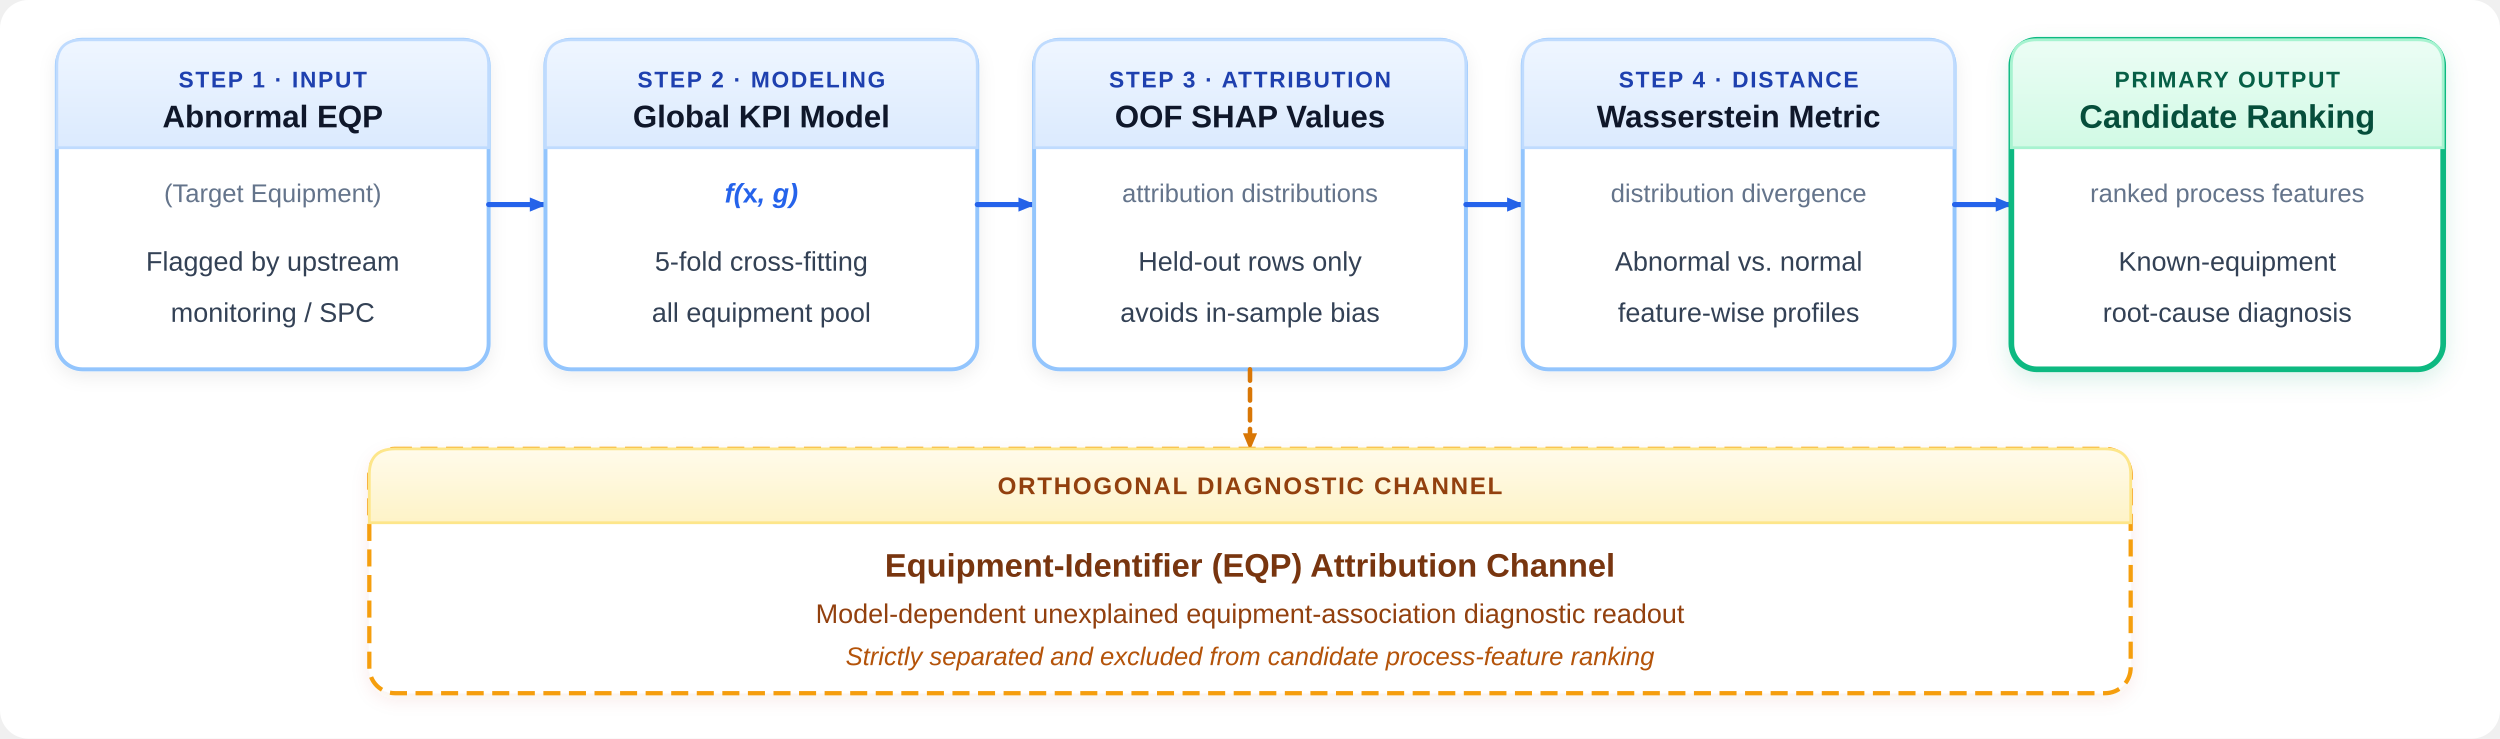
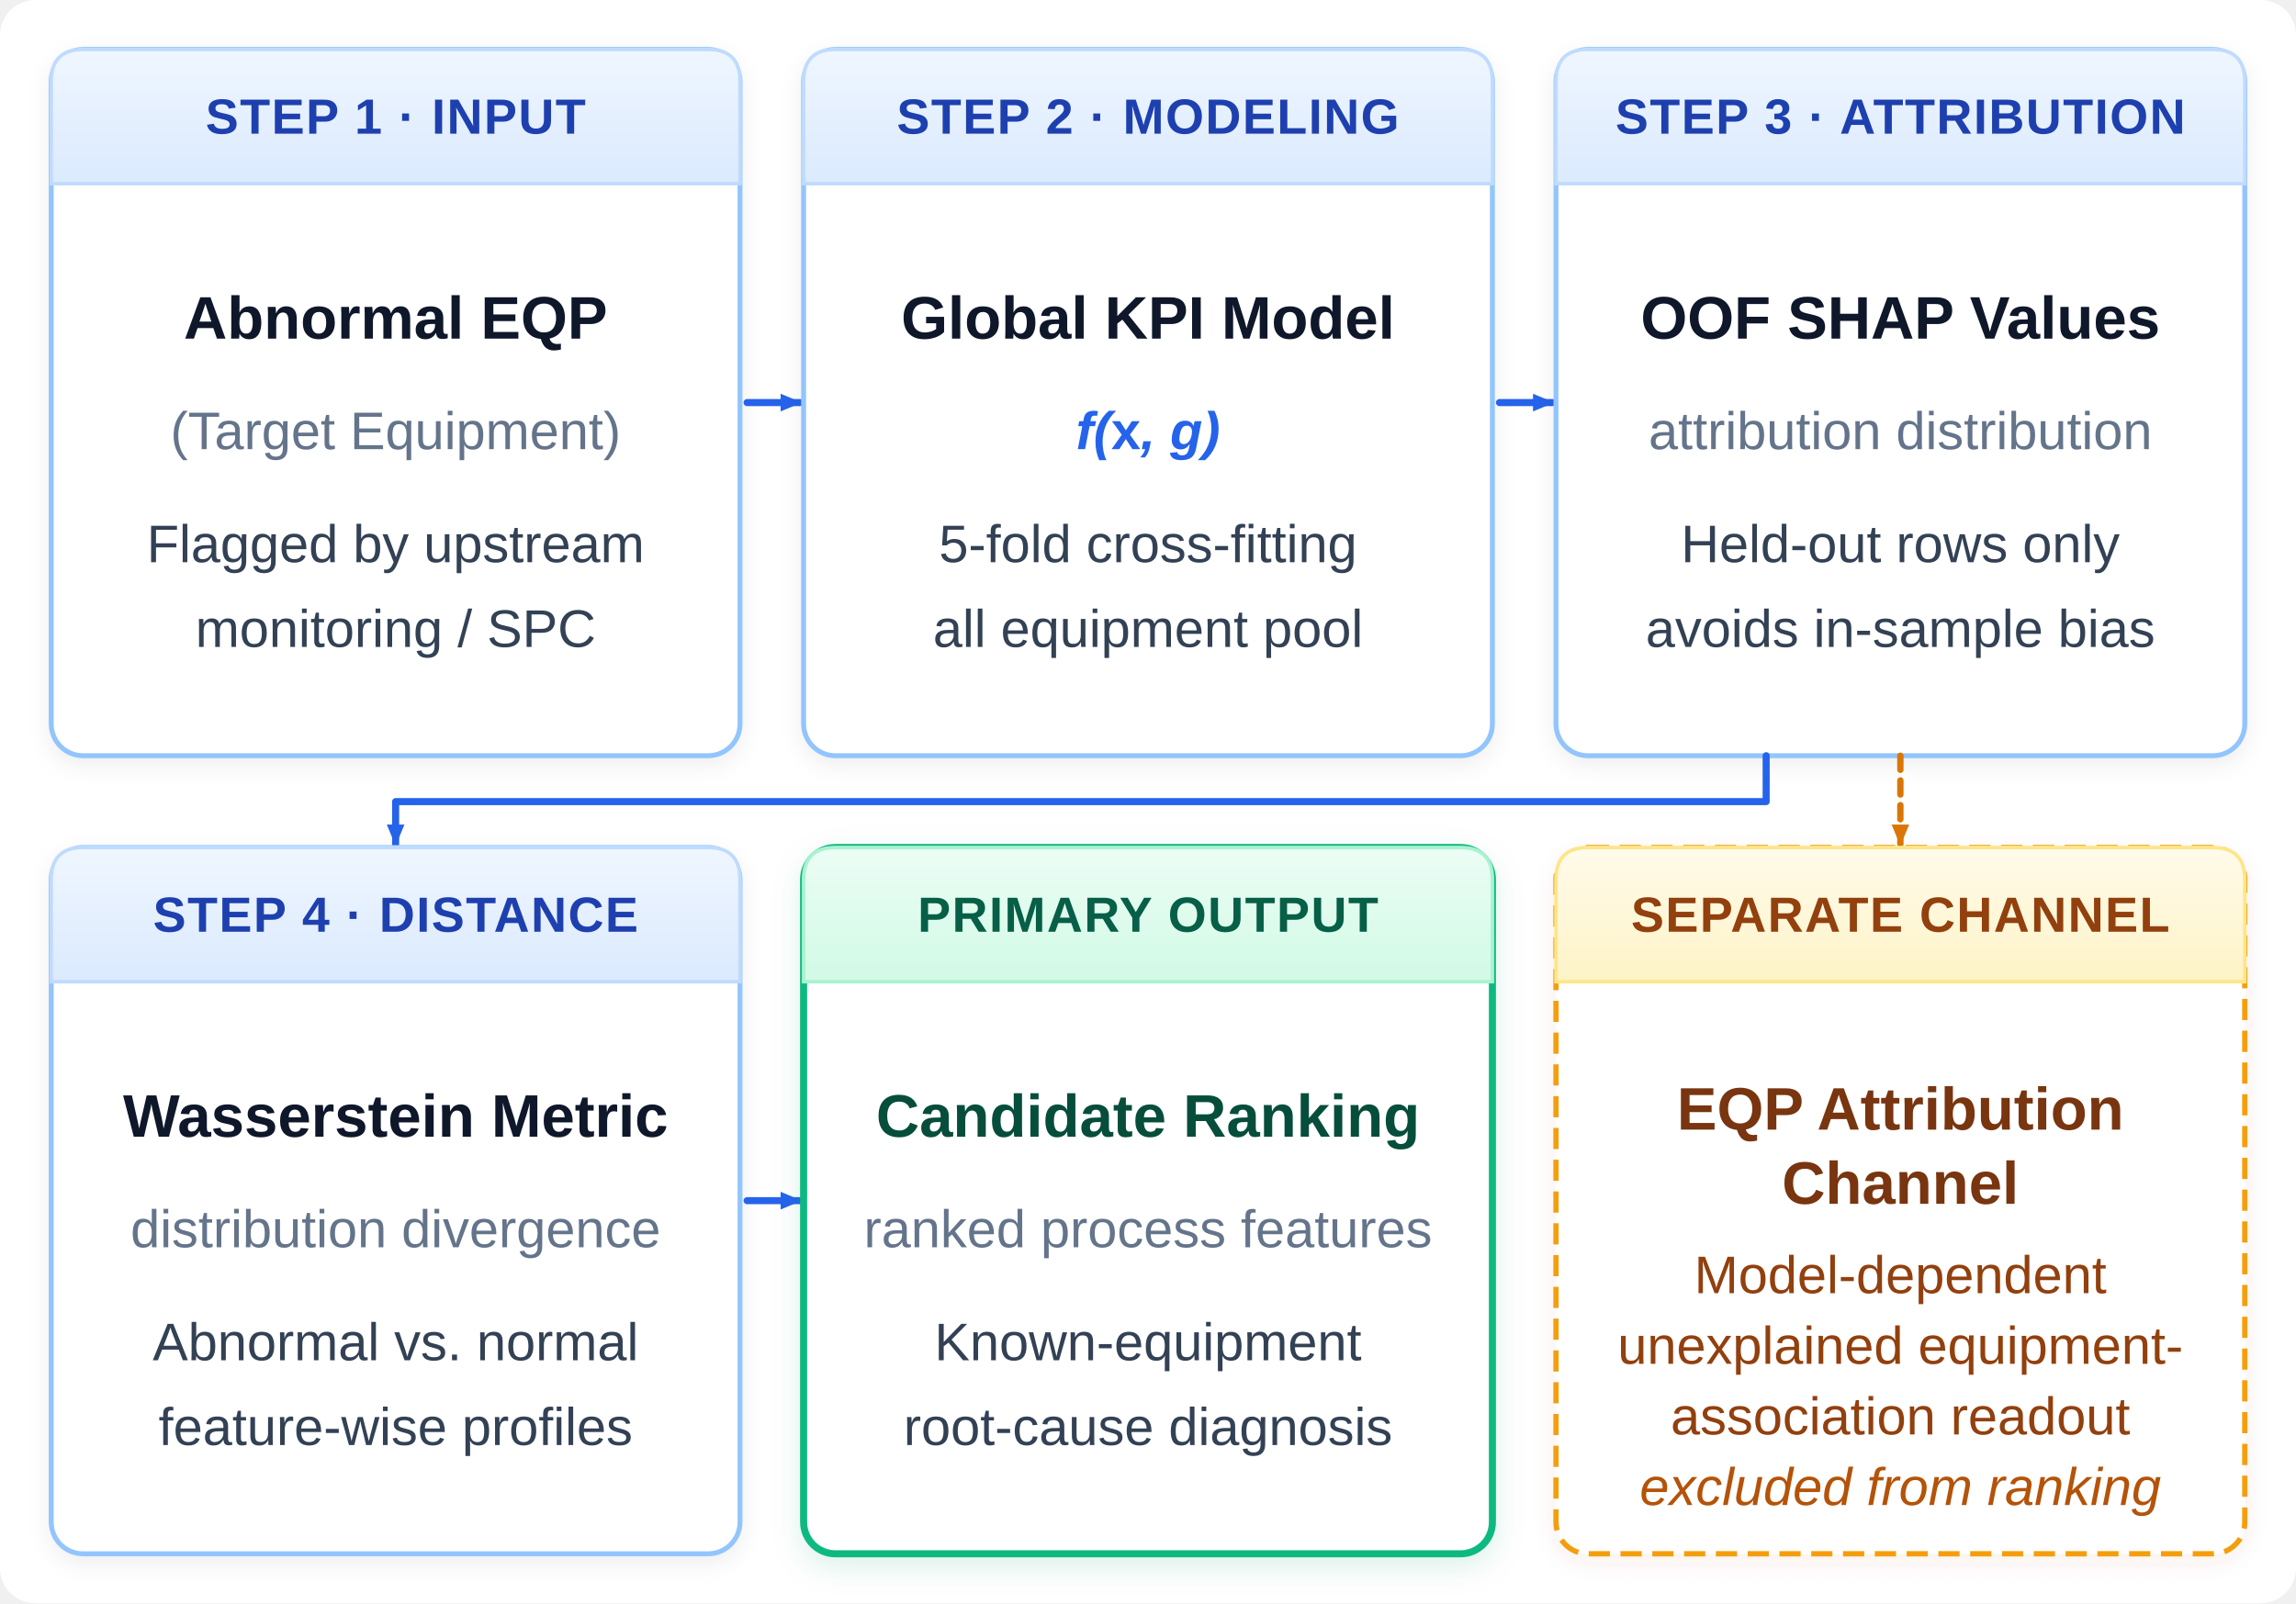
- <svg xmlns="http://www.w3.org/2000/svg" viewBox="0 0 880 260" width="100%" height="100%" font-family="Arial, Helvetica, sans-serif">
+ <svg xmlns="http://www.w3.org/2000/svg" viewBox="0 0 650 454" width="100%" height="100%" font-family="Arial, Helvetica, sans-serif">
  <defs>
    <filter id="card-shadow" x="-8%" y="-10%" width="120%" height="130%" filterUnits="userSpaceOnUse">
      <feDropShadow dx="0" dy="2" stdDeviation="3" flood-color="#0f172a" flood-opacity="0.07" />
    </filter>
    <filter id="output-shadow" x="-8%" y="-10%" width="120%" height="130%" filterUnits="userSpaceOnUse">
      <feDropShadow dx="0" dy="3" stdDeviation="4" flood-color="#059669" flood-opacity="0.14" />
    </filter>
    <filter id="eqp-shadow" x="-4%" y="-10%" width="110%" height="130%" filterUnits="userSpaceOnUse">
      <feDropShadow dx="0" dy="2" stdDeviation="3" flood-color="#b45309" flood-opacity="0.08" />
    </filter>
    <linearGradient id="header-grad-blue" x1="0%" y1="0%" x2="0%" y2="100%">
      <stop offset="0%" stop-color="#eff6ff" />
      <stop offset="100%" stop-color="#dbeafe" />
    </linearGradient>
    <linearGradient id="header-grad-green" x1="0%" y1="0%" x2="0%" y2="100%">
      <stop offset="0%" stop-color="#ecfdf5" />
      <stop offset="100%" stop-color="#d1fae5" />
    </linearGradient>
    <linearGradient id="header-grad-amber" x1="0%" y1="0%" x2="0%" y2="100%">
      <stop offset="0%" stop-color="#fffbeb" />
      <stop offset="100%" stop-color="#fef3c7" />
    </linearGradient>
    <marker id="arrow-main-head" markerWidth="8" markerHeight="8" refX="6.5" refY="3.5" orient="auto" markerUnits="userSpaceOnUse">
      <path d="M1,1 L7,3.5 L1,6 Z" fill="#2563eb" />
    </marker>
    <marker id="arrow-branch-head" markerWidth="8" markerHeight="8" refX="6.5" refY="3.5" orient="auto" markerUnits="userSpaceOnUse">
      <path d="M1,1 L7,3.5 L1,6 Z" fill="#d97706" />
    </marker>
    <style>
      .node-main { fill: #ffffff; stroke: #93c5fd; stroke-width: 1.4; filter: url(#card-shadow); }
      .node-output { fill: #ffffff; stroke: #10b981; stroke-width: 2.0; filter: url(#output-shadow); }
      .node-eqp { fill: #ffffff; stroke: #f59e0b; stroke-width: 1.5; stroke-dasharray: 6 3; filter: url(#eqp-shadow); }

      .header-bg-main { fill: url(#header-grad-blue); stroke: #bfdbfe; stroke-width: 1; }
      .header-bg-output { fill: url(#header-grad-green); stroke: #a7f3d0; stroke-width: 1; }
      .header-bg-eqp { fill: url(#header-grad-amber); stroke: #fde68a; stroke-width: 1; }

-       .step-tag { font-size: 8px; font-weight: 700; fill: #1e40af; letter-spacing: 0.6px; }
-       .step-tag-out { font-size: 8px; font-weight: 700; fill: #065f46; letter-spacing: 0.6px; }
-       .step-tag-eqp { font-size: 8.5px; font-weight: 700; fill: #92400e; letter-spacing: 0.6px; }
+       .step-tag { font-size: 14px; font-weight: 700; fill: #1e40af; letter-spacing: 0.4px; }
+       .step-tag-out { font-size: 14px; font-weight: 700; fill: #065f46; letter-spacing: 0.4px; }
+       .step-tag-eqp { font-size: 14px; font-weight: 700; fill: #92400e; letter-spacing: 0.4px; }

-       .card-title { font-size: 11px; font-weight: 700; fill: #0f172a; }
-       .card-title-out { font-size: 11.5px; font-weight: 800; fill: #064e3b; }
-       .card-title-eqp { font-size: 11.5px; font-weight: 700; fill: #78350f; }
+       .card-title { font-size: 17px; font-weight: 700; fill: #0f172a; }
+       .card-title-out { font-size: 17px; font-weight: 800; fill: #064e3b; }
+       .card-title-eqp { font-size: 17px; font-weight: 700; fill: #78350f; }

-       .card-sub { font-size: 9.5px; fill: #2563eb; font-weight: 600; font-style: italic; }
-       .card-sub-muted { font-size: 9px; fill: #64748b; }
-       .card-desc { font-size: 9.5px; fill: #334155; }
+       .card-sub { font-size: 15px; fill: #2563eb; font-weight: 600; font-style: italic; }
+       .card-sub-muted { font-size: 15px; fill: #64748b; }
+       .card-desc { font-size: 15px; fill: #334155; }

-       .eqp-desc { font-size: 9.5px; fill: #92400e; font-weight: 500; }
-       .eqp-sub { font-size: 9px; fill: #b45309; font-style: italic; }
+       .eqp-desc { font-size: 15px; fill: #92400e; font-weight: 500; }
+       .eqp-sub { font-size: 15px; fill: #b45309; font-style: italic; }

-       .arrow-main { stroke: #2563eb; stroke-width: 1.8; fill: none; stroke-linecap: round; stroke-linejoin: round; marker-end: url(#arrow-main-head); }
-       .arrow-branch { stroke: #d97706; stroke-width: 1.6; stroke-dasharray: 4 3; fill: none; stroke-linecap: round; marker-end: url(#arrow-branch-head); }
+       .arrow-main { stroke: #2563eb; stroke-width: 2.0; fill: none; stroke-linecap: round; stroke-linejoin: round; marker-end: url(#arrow-main-head); }
+       .arrow-branch { stroke: #d97706; stroke-width: 1.8; stroke-dasharray: 4 3; fill: none; stroke-linecap: round; marker-end: url(#arrow-branch-head); }
    </style>
  </defs>
-   <rect width="880" height="260" fill="#ffffff" rx="10" />
-   <g transform="translate(20, 14)">
-     <rect class="node-main" width="152" height="116" rx="9" />
-     <path class="header-bg-main" d="M 0,9 Q 0,0 9,0 L 143,0 Q 152,0 152,9 L 152,38 L 0,38 Z" />
-     <text class="step-tag" x="76" y="14" text-anchor="middle" dominant-baseline="central">STEP 1 · INPUT</text>
-     <text class="card-title" x="76" y="27" text-anchor="middle" dominant-baseline="central">Abnormal EQP</text>
-     <text class="card-sub-muted" x="76" y="54" text-anchor="middle" dominant-baseline="central">(Target Equipment)</text>
-     <text class="card-desc" x="76" y="78" text-anchor="middle" dominant-baseline="central">Flagged by upstream</text>
-     <text class="card-desc" x="76" y="96" text-anchor="middle" dominant-baseline="central">monitoring / SPC</text>
+   <rect width="650" height="454" fill="#ffffff" rx="10" />
+   <g transform="translate(14.5, 14)">
+     <rect class="node-main" width="195" height="200" rx="9" />
+     <path class="header-bg-main" d="M 0,9 Q 0,0 9,0 L 186,0 Q 195,0 195,9 L 195,38 L 0,38 Z" />
+     <text class="step-tag" x="97.5" y="19" text-anchor="middle" dominant-baseline="central">STEP 1 · INPUT</text>
+     <text class="card-title" x="97.5" y="76" text-anchor="middle" dominant-baseline="central">Abnormal EQP</text>
+     <text class="card-sub-muted" x="97.5" y="108" text-anchor="middle" dominant-baseline="central">(Target Equipment)</text>
+     <text class="card-desc" x="97.5" y="140" text-anchor="middle" dominant-baseline="central">Flagged by upstream</text>
+     <text class="card-desc" x="97.5" y="164" text-anchor="middle" dominant-baseline="central">monitoring / SPC</text>
  </g>
-   <line class="arrow-main" x1="172" y1="72" x2="192" y2="72" />
-   <g transform="translate(192, 14)">
-     <rect class="node-main" width="152" height="116" rx="9" />
-     <path class="header-bg-main" d="M 0,9 Q 0,0 9,0 L 143,0 Q 152,0 152,9 L 152,38 L 0,38 Z" />
-     <text class="step-tag" x="76" y="14" text-anchor="middle" dominant-baseline="central">STEP 2 · MODELING</text>
-     <text class="card-title" x="76" y="27" text-anchor="middle" dominant-baseline="central">Global KPI Model</text>
-     <text class="card-sub" x="76" y="54" text-anchor="middle" dominant-baseline="central">f(<tspan font-weight="700" font-style="normal">x</tspan>, g)</text>
-     <text class="card-desc" x="76" y="78" text-anchor="middle" dominant-baseline="central">5-fold cross-fitting</text>
-     <text class="card-desc" x="76" y="96" text-anchor="middle" dominant-baseline="central">all equipment pool</text>
+   <line class="arrow-main" x1="211.5" y1="114" x2="226.5" y2="114" />
+   <g transform="translate(227.5, 14)">
+     <rect class="node-main" width="195" height="200" rx="9" />
+     <path class="header-bg-main" d="M 0,9 Q 0,0 9,0 L 186,0 Q 195,0 195,9 L 195,38 L 0,38 Z" />
+     <text class="step-tag" x="97.5" y="19" text-anchor="middle" dominant-baseline="central">STEP 2 · MODELING</text>
+     <text class="card-title" x="97.5" y="76" text-anchor="middle" dominant-baseline="central">Global KPI Model</text>
+     <text class="card-sub" x="97.5" y="108" text-anchor="middle" dominant-baseline="central">f(<tspan font-weight="700" font-style="normal">x</tspan>, g)</text>
+     <text class="card-desc" x="97.5" y="140" text-anchor="middle" dominant-baseline="central">5-fold cross-fitting</text>
+     <text class="card-desc" x="97.5" y="164" text-anchor="middle" dominant-baseline="central">all equipment pool</text>
  </g>
-   <line class="arrow-main" x1="344" y1="72" x2="364" y2="72" />
-   <g transform="translate(364, 14)">
-     <rect class="node-main" width="152" height="116" rx="9" />
-     <path class="header-bg-main" d="M 0,9 Q 0,0 9,0 L 143,0 Q 152,0 152,9 L 152,38 L 0,38 Z" />
-     <text class="step-tag" x="76" y="14" text-anchor="middle" dominant-baseline="central">STEP 3 · ATTRIBUTION</text>
-     <text class="card-title" x="76" y="27" text-anchor="middle" dominant-baseline="central">OOF SHAP Values</text>
-     <text class="card-sub-muted" x="76" y="54" text-anchor="middle" dominant-baseline="central">attribution distributions</text>
-     <text class="card-desc" x="76" y="78" text-anchor="middle" dominant-baseline="central">Held-out rows only</text>
-     <text class="card-desc" x="76" y="96" text-anchor="middle" dominant-baseline="central">avoids in-sample bias</text>
+   <line class="arrow-main" x1="424.5" y1="114" x2="439.5" y2="114" />
+   <g transform="translate(440.5, 14)">
+     <rect class="node-main" width="195" height="200" rx="9" />
+     <path class="header-bg-main" d="M 0,9 Q 0,0 9,0 L 186,0 Q 195,0 195,9 L 195,38 L 0,38 Z" />
+     <text class="step-tag" x="97.5" y="19" text-anchor="middle" dominant-baseline="central">STEP 3 · ATTRIBUTION</text>
+     <text class="card-title" x="97.5" y="76" text-anchor="middle" dominant-baseline="central">OOF SHAP Values</text>
+     <text class="card-sub-muted" x="97.5" y="108" text-anchor="middle" dominant-baseline="central">attribution distribution</text>
+     <text class="card-desc" x="97.5" y="140" text-anchor="middle" dominant-baseline="central">Held-out rows only</text>
+     <text class="card-desc" x="97.5" y="164" text-anchor="middle" dominant-baseline="central">avoids in-sample bias</text>
  </g>
-   <line class="arrow-main" x1="516" y1="72" x2="536" y2="72" />
-   <g transform="translate(536, 14)">
-     <rect class="node-main" width="152" height="116" rx="9" />
-     <path class="header-bg-main" d="M 0,9 Q 0,0 9,0 L 143,0 Q 152,0 152,9 L 152,38 L 0,38 Z" />
-     <text class="step-tag" x="76" y="14" text-anchor="middle" dominant-baseline="central">STEP 4 · DISTANCE</text>
-     <text class="card-title" x="76" y="27" text-anchor="middle" dominant-baseline="central">Wasserstein Metric</text>
-     <text class="card-sub-muted" x="76" y="54" text-anchor="middle" dominant-baseline="central">distribution divergence</text>
-     <text class="card-desc" x="76" y="78" text-anchor="middle" dominant-baseline="central">Abnormal vs. normal</text>
-     <text class="card-desc" x="76" y="96" text-anchor="middle" dominant-baseline="central">feature-wise profiles</text>
+   <path class="arrow-main" d="M 500,214 L 500,227 L 112,227 L 112,239" />
+   <g transform="translate(14.5, 240)">
+     <rect class="node-main" width="195" height="200" rx="9" />
+     <path class="header-bg-main" d="M 0,9 Q 0,0 9,0 L 186,0 Q 195,0 195,9 L 195,38 L 0,38 Z" />
+     <text class="step-tag" x="97.5" y="19" text-anchor="middle" dominant-baseline="central">STEP 4 · DISTANCE</text>
+     <text class="card-title" x="97.5" y="76" text-anchor="middle" dominant-baseline="central">Wasserstein Metric</text>
+     <text class="card-sub-muted" x="97.5" y="108" text-anchor="middle" dominant-baseline="central">distribution divergence</text>
+     <text class="card-desc" x="97.5" y="140" text-anchor="middle" dominant-baseline="central">Abnormal vs. normal</text>
+     <text class="card-desc" x="97.5" y="164" text-anchor="middle" dominant-baseline="central">feature-wise profiles</text>
  </g>
-   <line class="arrow-main" x1="688" y1="72" x2="708" y2="72" />
-   <g transform="translate(708, 14)">
-     <rect class="node-output" width="152" height="116" rx="9" />
-     <path class="header-bg-output" d="M 0,9 Q 0,0 9,0 L 143,0 Q 152,0 152,9 L 152,38 L 0,38 Z" />
-     <text class="step-tag-out" x="76" y="14" text-anchor="middle" dominant-baseline="central">PRIMARY OUTPUT</text>
-     <text class="card-title-out" x="76" y="27" text-anchor="middle" dominant-baseline="central">Candidate Ranking</text>
-     <text class="card-sub-muted" x="76" y="54" text-anchor="middle" dominant-baseline="central">ranked process features</text>
-     <text class="card-desc" x="76" y="78" text-anchor="middle" dominant-baseline="central">Known-equipment</text>
-     <text class="card-desc" x="76" y="96" text-anchor="middle" dominant-baseline="central">root-cause diagnosis</text>
+   <line class="arrow-main" x1="211.5" y1="340" x2="226.5" y2="340" />
+   <g transform="translate(227.5, 240)">
+     <rect class="node-output" width="195" height="200" rx="9" />
+     <path class="header-bg-output" d="M 0,9 Q 0,0 9,0 L 186,0 Q 195,0 195,9 L 195,38 L 0,38 Z" />
+     <text class="step-tag-out" x="97.5" y="19" text-anchor="middle" dominant-baseline="central">PRIMARY OUTPUT</text>
+     <text class="card-title-out" x="97.5" y="76" text-anchor="middle" dominant-baseline="central">Candidate Ranking</text>
+     <text class="card-sub-muted" x="97.5" y="108" text-anchor="middle" dominant-baseline="central">ranked process features</text>
+     <text class="card-desc" x="97.5" y="140" text-anchor="middle" dominant-baseline="central">Known-equipment</text>
+     <text class="card-desc" x="97.5" y="164" text-anchor="middle" dominant-baseline="central">root-cause diagnosis</text>
  </g>
-   <path class="arrow-branch" d="M 440,130 L 440,158" />
-   <g transform="translate(130, 158)">
-     <rect class="node-eqp" width="620" height="86" rx="9" />
-     <path class="header-bg-eqp" d="M 0,9 Q 0,0 9,0 L 611,0 Q 620,0 620,9 L 620,26 L 0,26 Z" />
-     <text class="step-tag-eqp" x="310" y="13" text-anchor="middle" dominant-baseline="central">ORTHOGONAL DIAGNOSTIC CHANNEL</text>
-     <text class="card-title-eqp" x="310" y="41" text-anchor="middle" dominant-baseline="central">Equipment-Identifier (EQP) Attribution Channel</text>
-     <text class="eqp-desc" x="310" y="58" text-anchor="middle" dominant-baseline="central">Model-dependent unexplained equipment-association diagnostic readout</text>
-     <text class="eqp-sub" x="310" y="73" text-anchor="middle" dominant-baseline="central">Strictly separated and excluded from candidate process-feature ranking</text>
+   <path class="arrow-branch" d="M 538,214 L 538,239" />
+   <g transform="translate(440.5, 240)">
+     <rect class="node-eqp" width="195" height="200" rx="9" />
+     <path class="header-bg-eqp" d="M 0,9 Q 0,0 9,0 L 186,0 Q 195,0 195,9 L 195,38 L 0,38 Z" />
+     <text class="step-tag-eqp" x="97.5" y="19" text-anchor="middle" dominant-baseline="central">SEPARATE CHANNEL</text>
+     <text class="card-title-eqp" x="97.5" y="74" text-anchor="middle" dominant-baseline="central">EQP Attribution</text>
+     <text class="card-title-eqp" x="97.5" y="95" text-anchor="middle" dominant-baseline="central">Channel</text>
+     <text class="eqp-desc" x="97.5" y="121" text-anchor="middle" dominant-baseline="central">Model-dependent</text>
+     <text class="eqp-desc" x="97.5" y="141" text-anchor="middle" dominant-baseline="central">unexplained equipment-</text>
+     <text class="eqp-desc" x="97.5" y="161" text-anchor="middle" dominant-baseline="central">association readout</text>
+     <text class="eqp-sub" x="97.5" y="181" text-anchor="middle" dominant-baseline="central">excluded from ranking</text>
  </g>
</svg>
